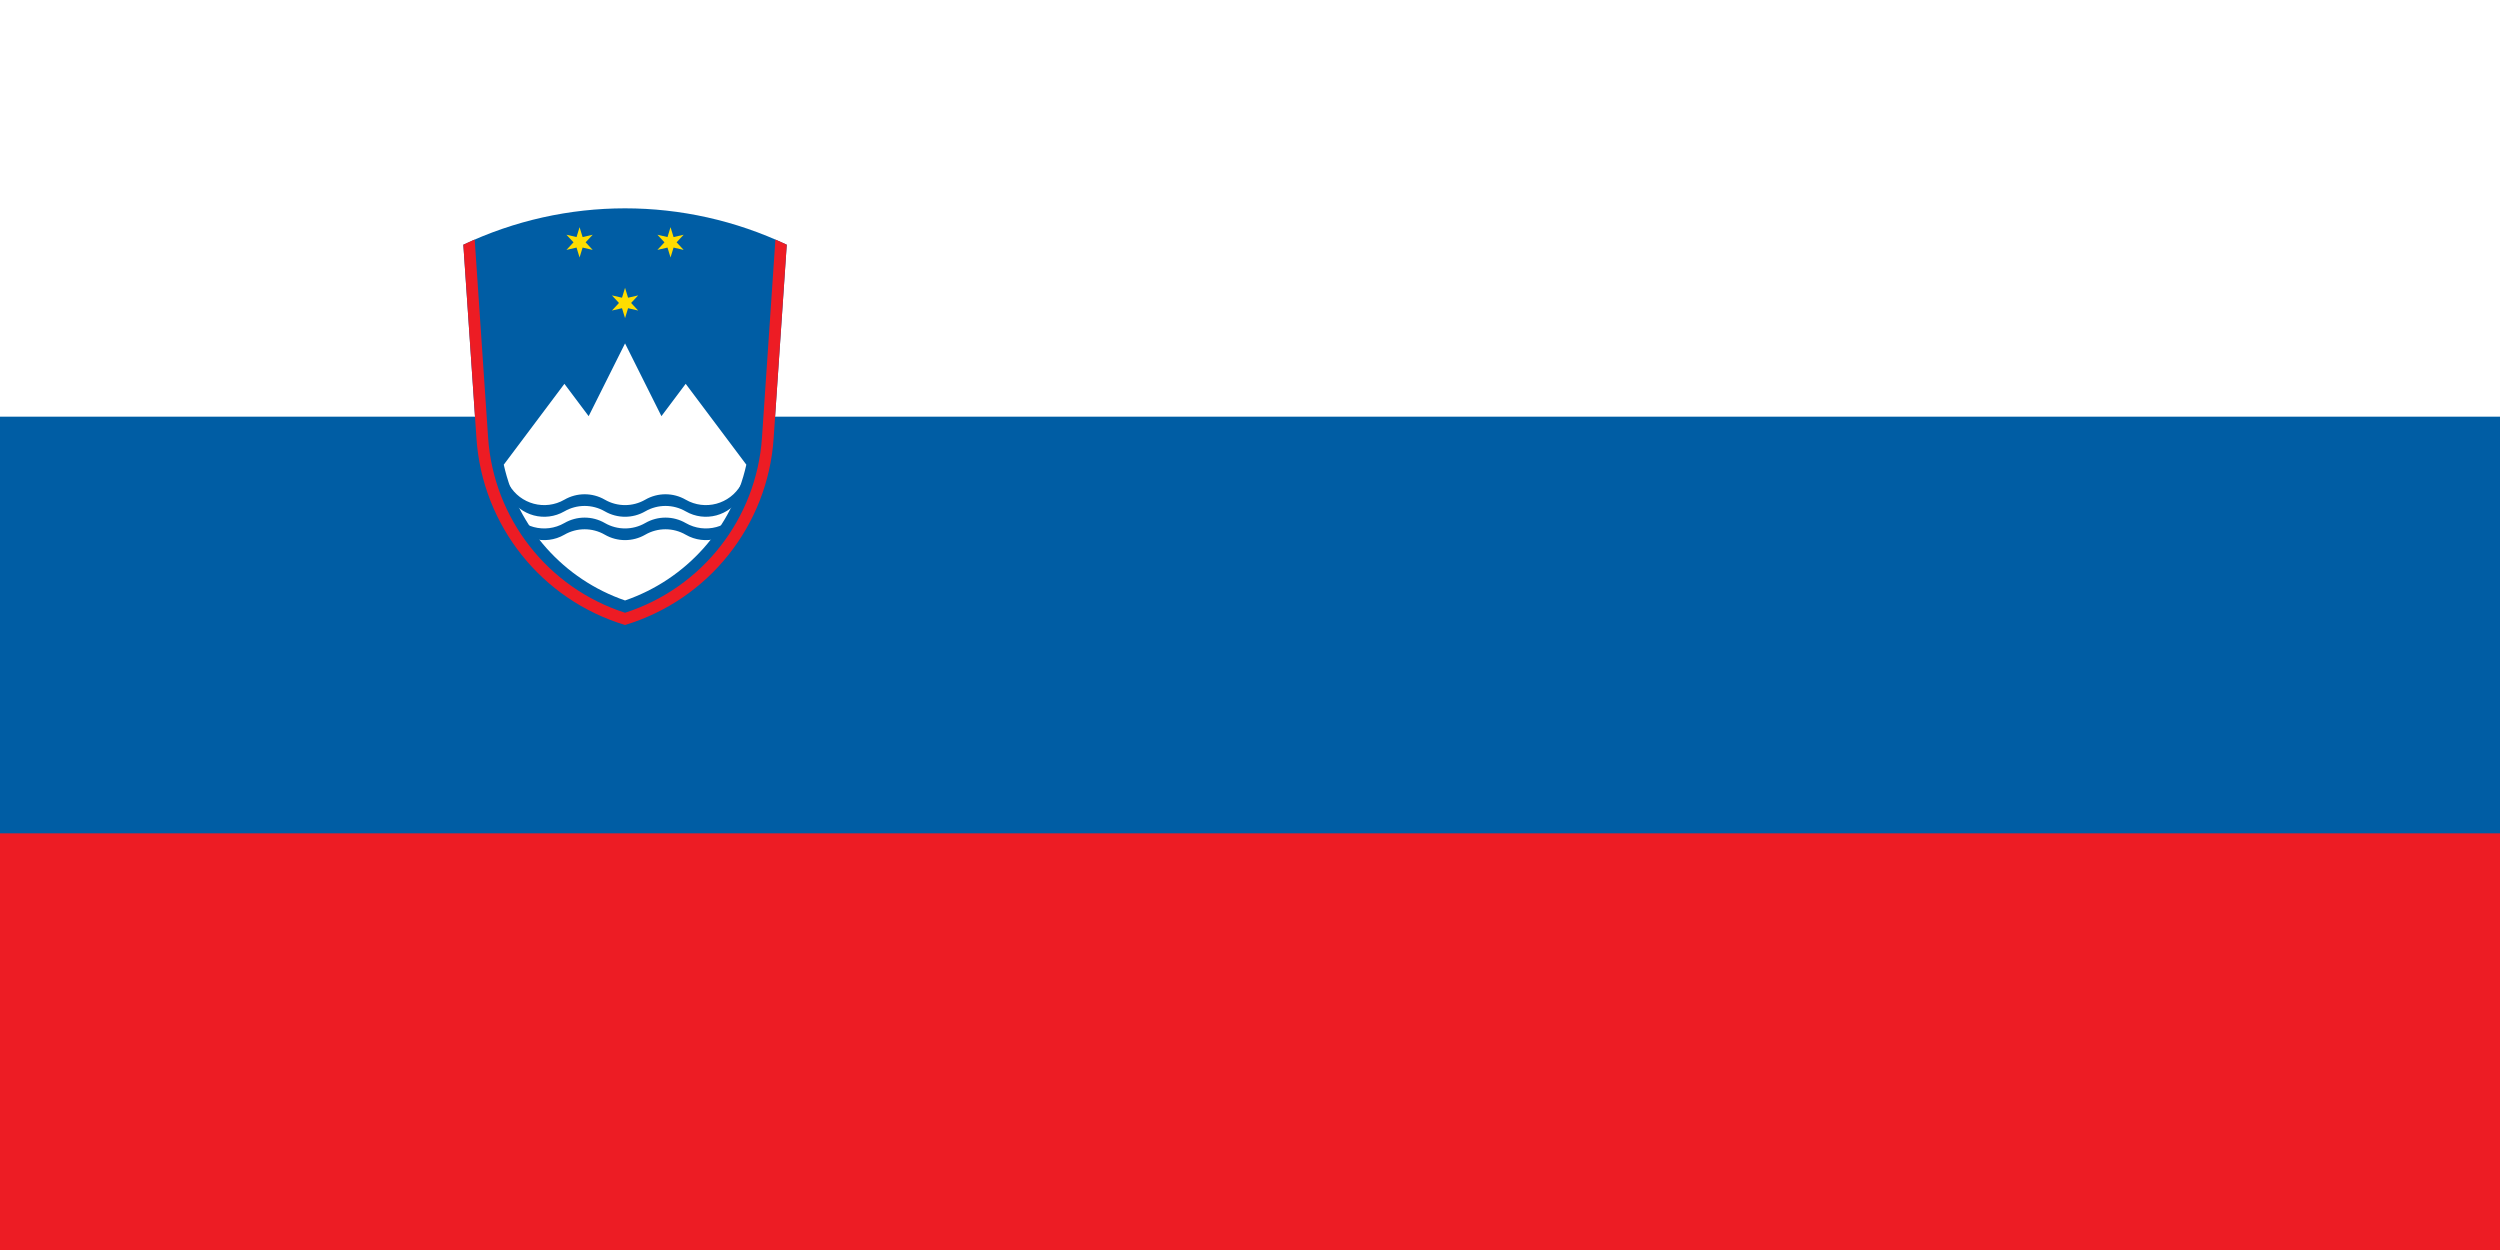
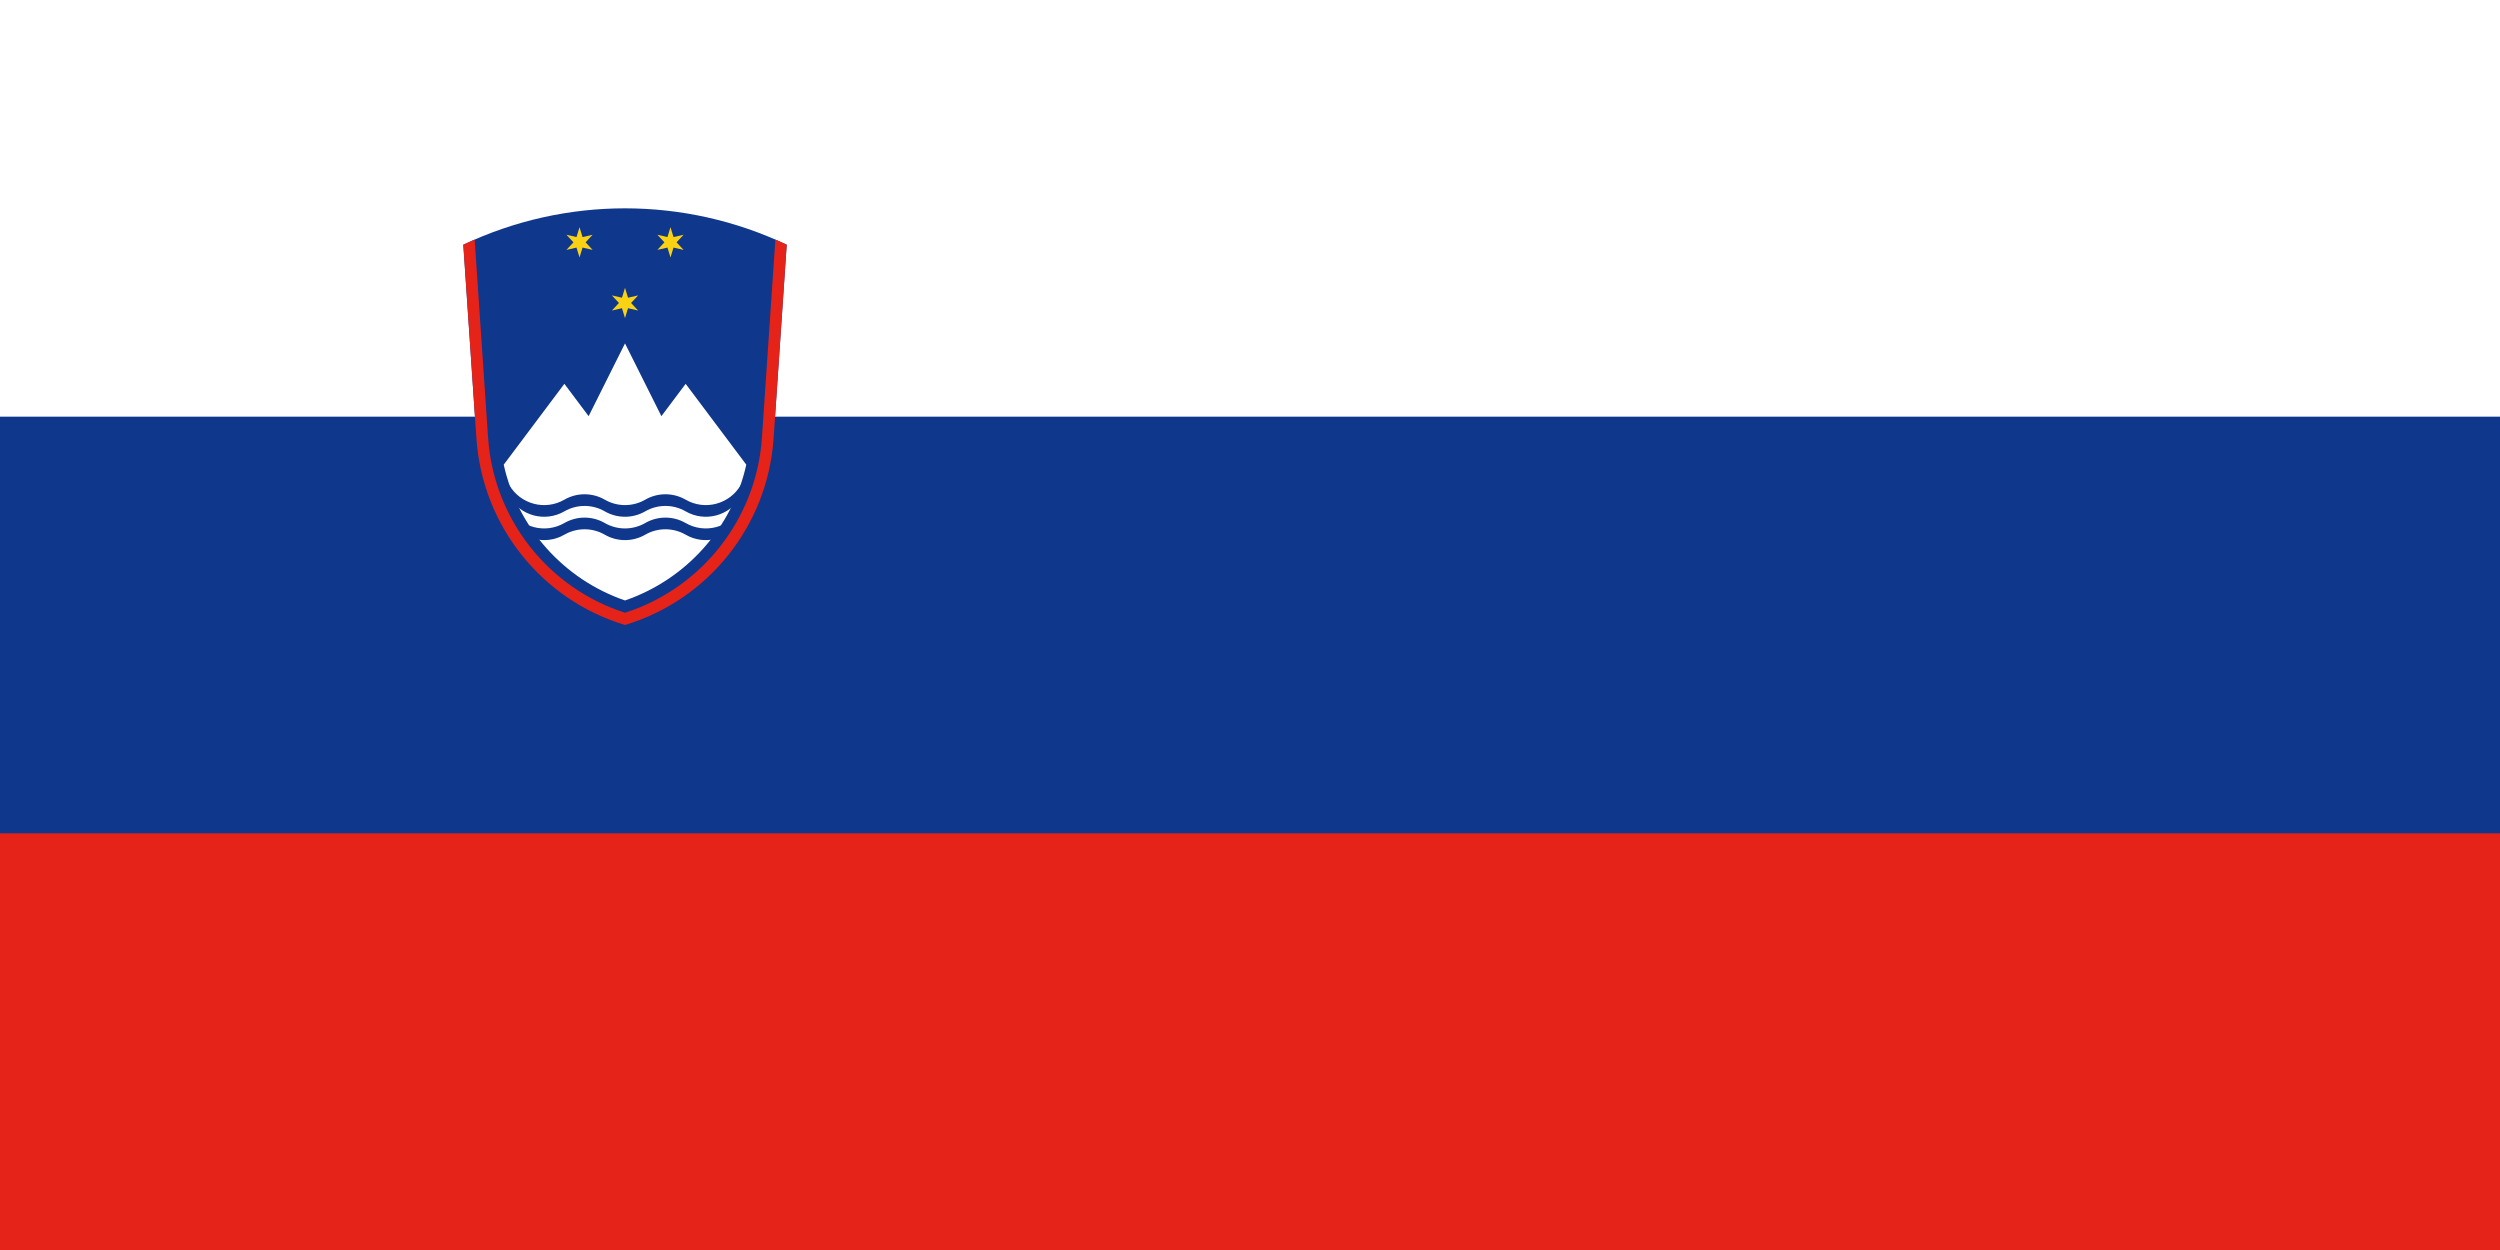
- <svg xmlns="http://www.w3.org/2000/svg" xmlns:xlink="http://www.w3.org/1999/xlink" height="600" width="1200" viewBox="0 0 12 6">
-   <path fill="#ed1c24" d="M0 0h12v6H0z" />
-   <path fill="#005da4" d="M0 0h12v4H0z" />
-   <path fill="#fff" d="M0 0h12v2H0z" />
-   <svg width="12" viewBox="-120 -190.223 240 309.188" height="15.459" transform="translate(2.224 1) scale(.12937)">
-     <path d="M110.26-19.478l9.74-143.75a280.22 280.22 0 0 0-240 0l9.74 143.75A155.61 155.61 0 0 0 0 118.972a155.61 155.61 0 0 0 110.26-138.45" fill="#005da4" />
-     <path d="M-90 0A138.29 138.29 0 0 0 0 100.77 138.29 138.29 0 0 0 90 0L45-60 27-36 0-90l-27 54-18-24-45 60" fill="#fff" />
-     <path d="M-17.196-2.196A6 6 0 0 0-9 0a6 6 0 0 1 6 0 6 6 0 0 0 6 0 6 6 0 0 1 6 0 6 6 0 0 0 8.196-2.196v1.732A6 6 0 0 1 9 1.732a6 6 0 0 0-6 0 6 6 0 0 1-6 0 6 6 0 0 0-6 0 6 6 0 0 1-8.196-2.196z" transform="matrix(5 0 0 5 0 25.981)" id="a" fill="#005da4" />
-     <use xlink:href="#a" transform="translate(0 17.321)" />
-     <path stroke-width=".2" d="M0-5l1 3.268L4.33-2.5 2 0l2.33 2.5L1 1.732 0 5l-1-3.268-3.33.768L-2 0l-2.33-2.5 3.33.768z" fill="#fd0" transform="matrix(2.25 0 0 2.25 0 -120)" id="b" />
-     <use xlink:href="#b" transform="translate(-33.75 -45)" />
-     <use xlink:href="#b" transform="translate(33.75 -45)" />
-     <path d="M-111.58-167.05l9.96 146.99A146.95 146.95 0 0 0 0 109.89 146.95 146.95 0 0 0 101.62-20.06l9.96-146.99a280.22 280.22 0 0 0 8.42 3.82l-9.74 143.75A155.61 155.61 0 0 1 0 118.97 155.61 155.61 0 0 1-110.26-19.48L-120-163.23a280.22 280.22 0 0 0 8.42-3.82" fill="#ed1c24" />
-   </svg>
+ <svg xmlns="http://www.w3.org/2000/svg" xmlns:xlink="http://www.w3.org/1999/xlink" height="600" width="1200" version="1.1" viewBox="0 0 12 6">
+   <rect width="12" fill="#e62319" height="6" />
+   <rect width="12" fill="#0f378c" height="4" />
+   <rect width="12" fill="#fff" height="2" />
+   <g transform="translate(2.2238 1) scale(.12937)">
+     <svg width="12" viewBox="-120 -190.223 240 309.188" height="15.459">
+       <path d="m110.26-19.478l9.74-143.75a280.22 280.22 0 0 0 -240 0l9.74 143.75a155.61 155.61 0 0 0 110.26 138.45 155.61 155.61 0 0 0 110.26 -138.45" fill="#0f378c" />
+       <path d="m-90 0a138.29 138.29 0 0 0 90 100.77 138.29 138.29 0 0 0 90 -100.77l-45-60-18 24-27-54-27 54-18-24-45 60" fill="#fff" />
+       <g id="wave" fill="#0f378c" transform="scale(5) translate(0 5.1962)">
+         <path d="m-17.196-2.196a6 6 0 0 0 8.196 2.196 6 6 0 0 1 6 0 6 6 0 0 0 6 0 6 6 0 0 1 6 0 6 6 0 0 0 8.196 -2.196v1.732a6 6 0 0 1 -8.196 2.196 6 6 0 0 0 -6 0 6 6 0 0 1 -6 0 6 6 0 0 0 -6 0 6 6 0 0 1 -8.196 -2.196z" />
+       </g>
+       <use xlink:href="#wave" transform="translate(0 17.321)" />
+       <g id="s" transform="translate(0,-120) scale(2.25)">
+         <path stroke-width=".2" d="m0-5l1 3.268 3.33-0.768-2.33 2.5 2.33 2.5-3.33-0.768-1 3.268-1-3.268-3.33 0.768 2.33-2.5-2.33-2.5 3.33 0.768z" fill="#fad214" />
+       </g>
+       <use xlink:href="#s" transform="translate(-33.75,-45)" />
+       <use xlink:href="#s" transform="translate(33.75,-45)" />
+       <path d="m-111.58-167.05l9.96 146.99a146.95 146.95 0 0 0 101.62 129.95 146.95 146.95 0 0 0 101.62 -129.95l9.96-146.99a280.22 280.22 0 0 0 8.42 3.82l-9.74 143.75a155.61 155.61 0 0 1 -110.26 138.45 155.61 155.61 0 0 1 -110.26 -138.45l-9.74-143.75a280.22 280.22 0 0 0 8.42 -3.82" fill="#e62319" />
+     </svg>
+   </g>
</svg>
